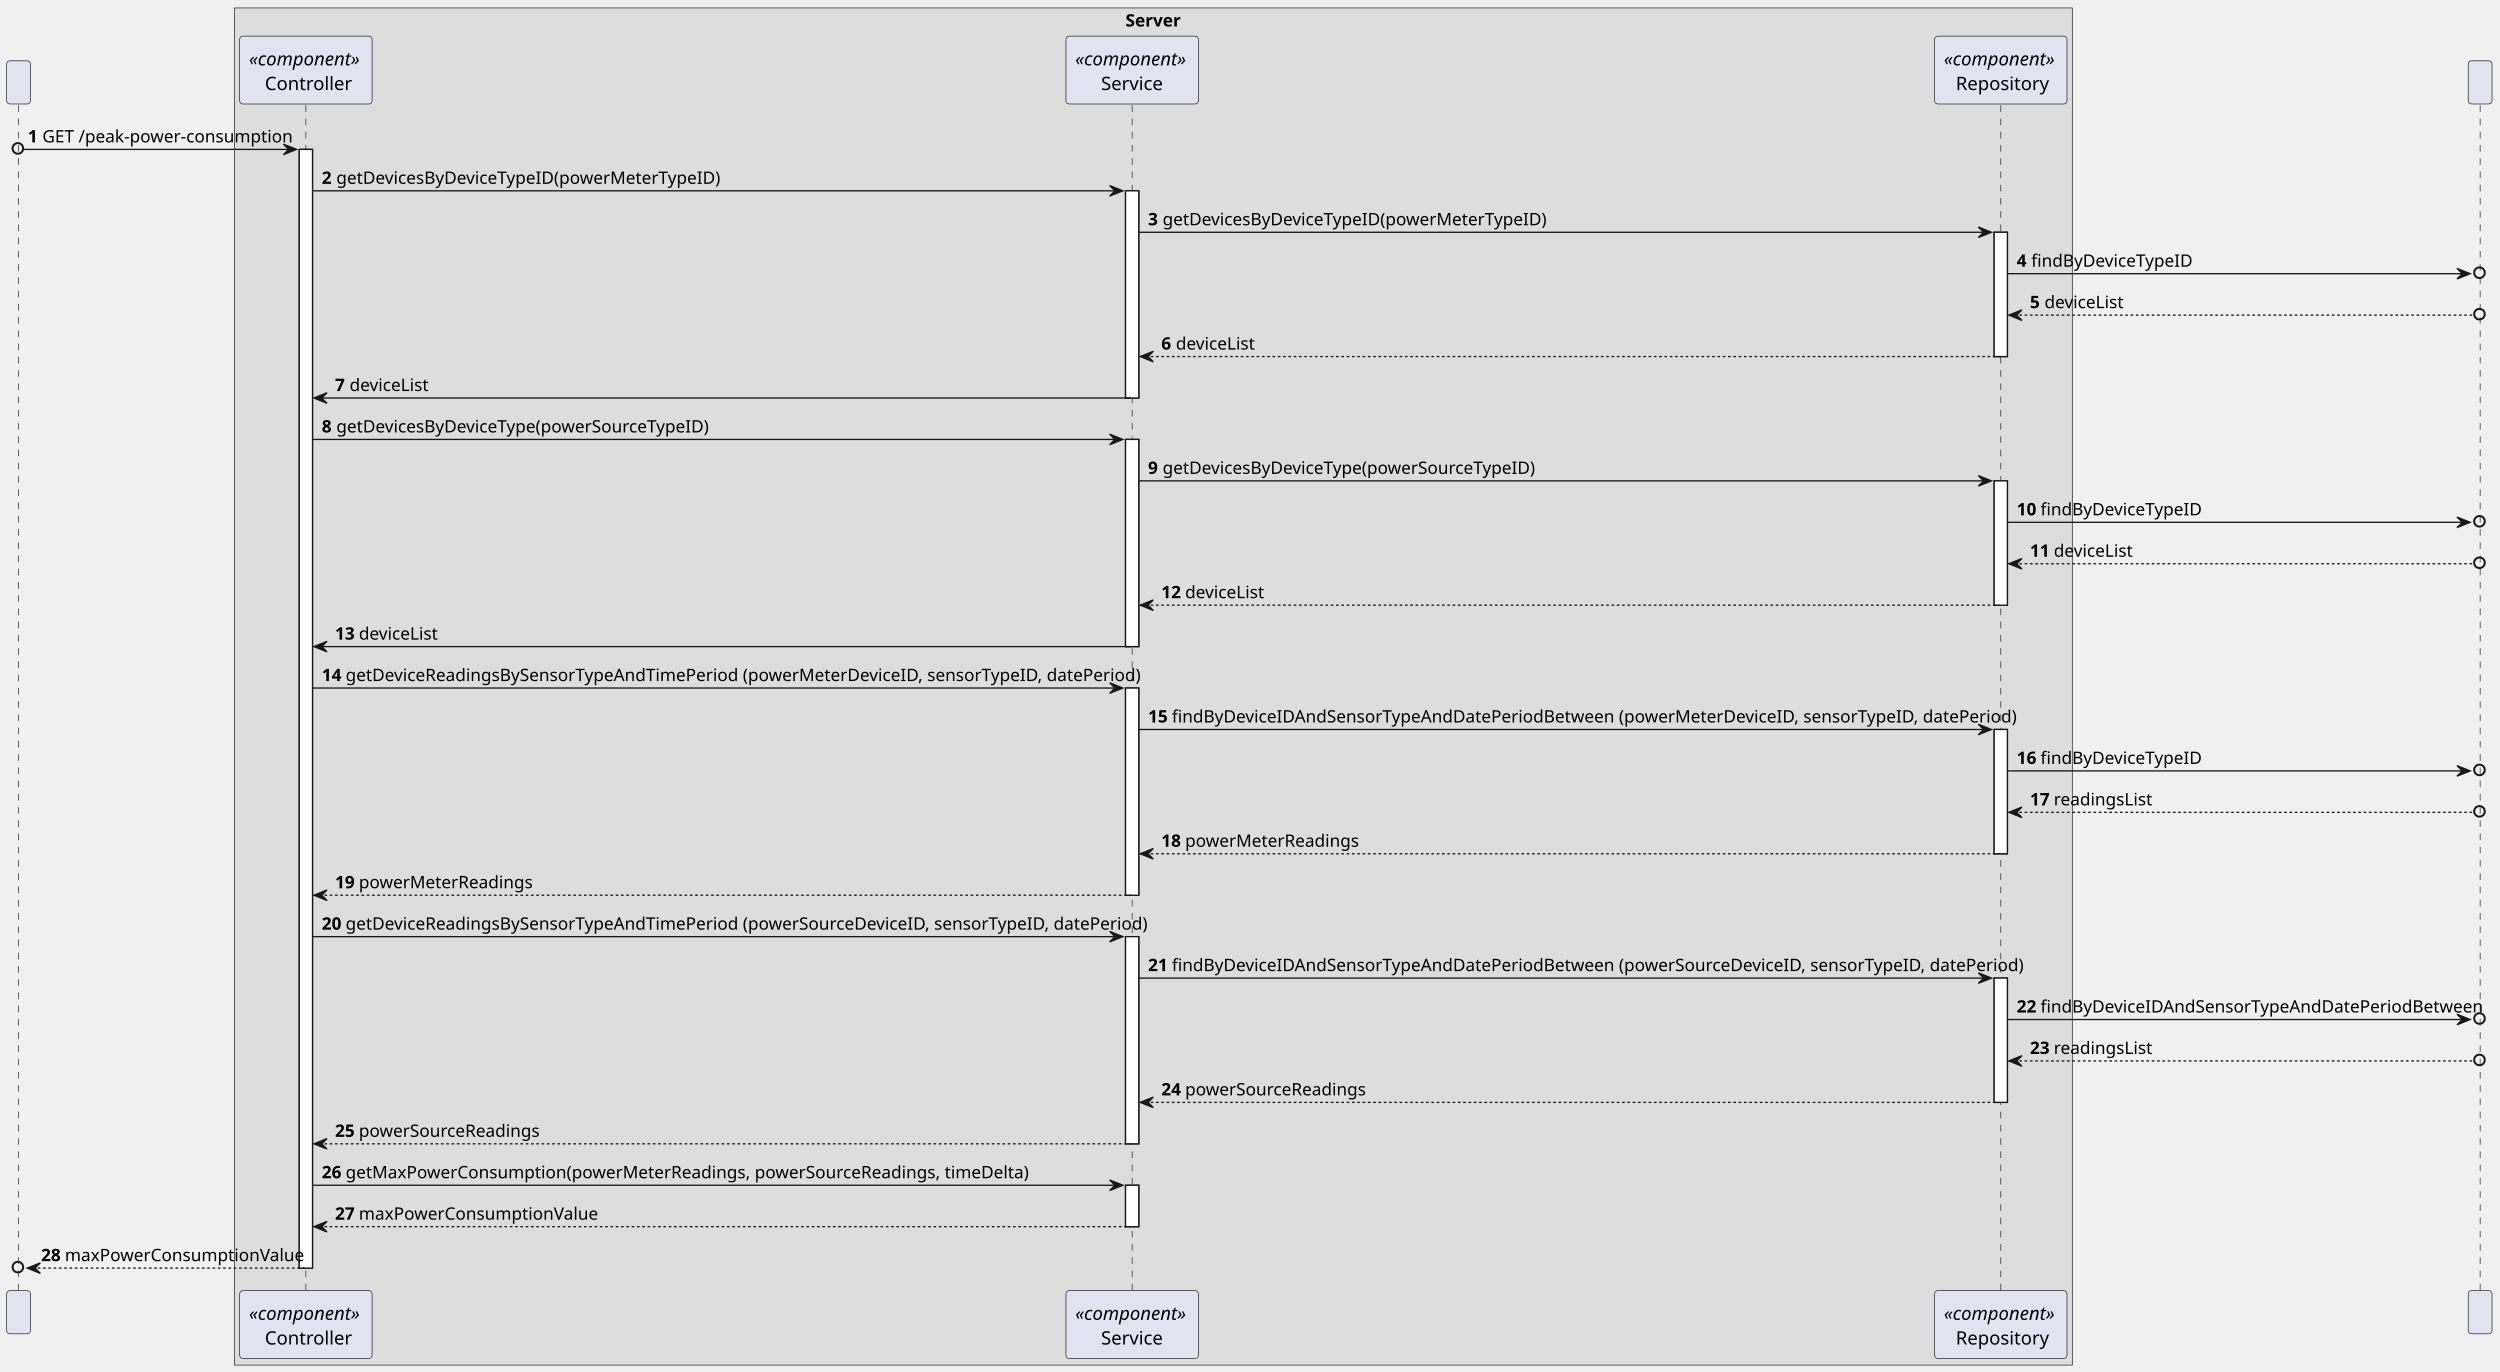
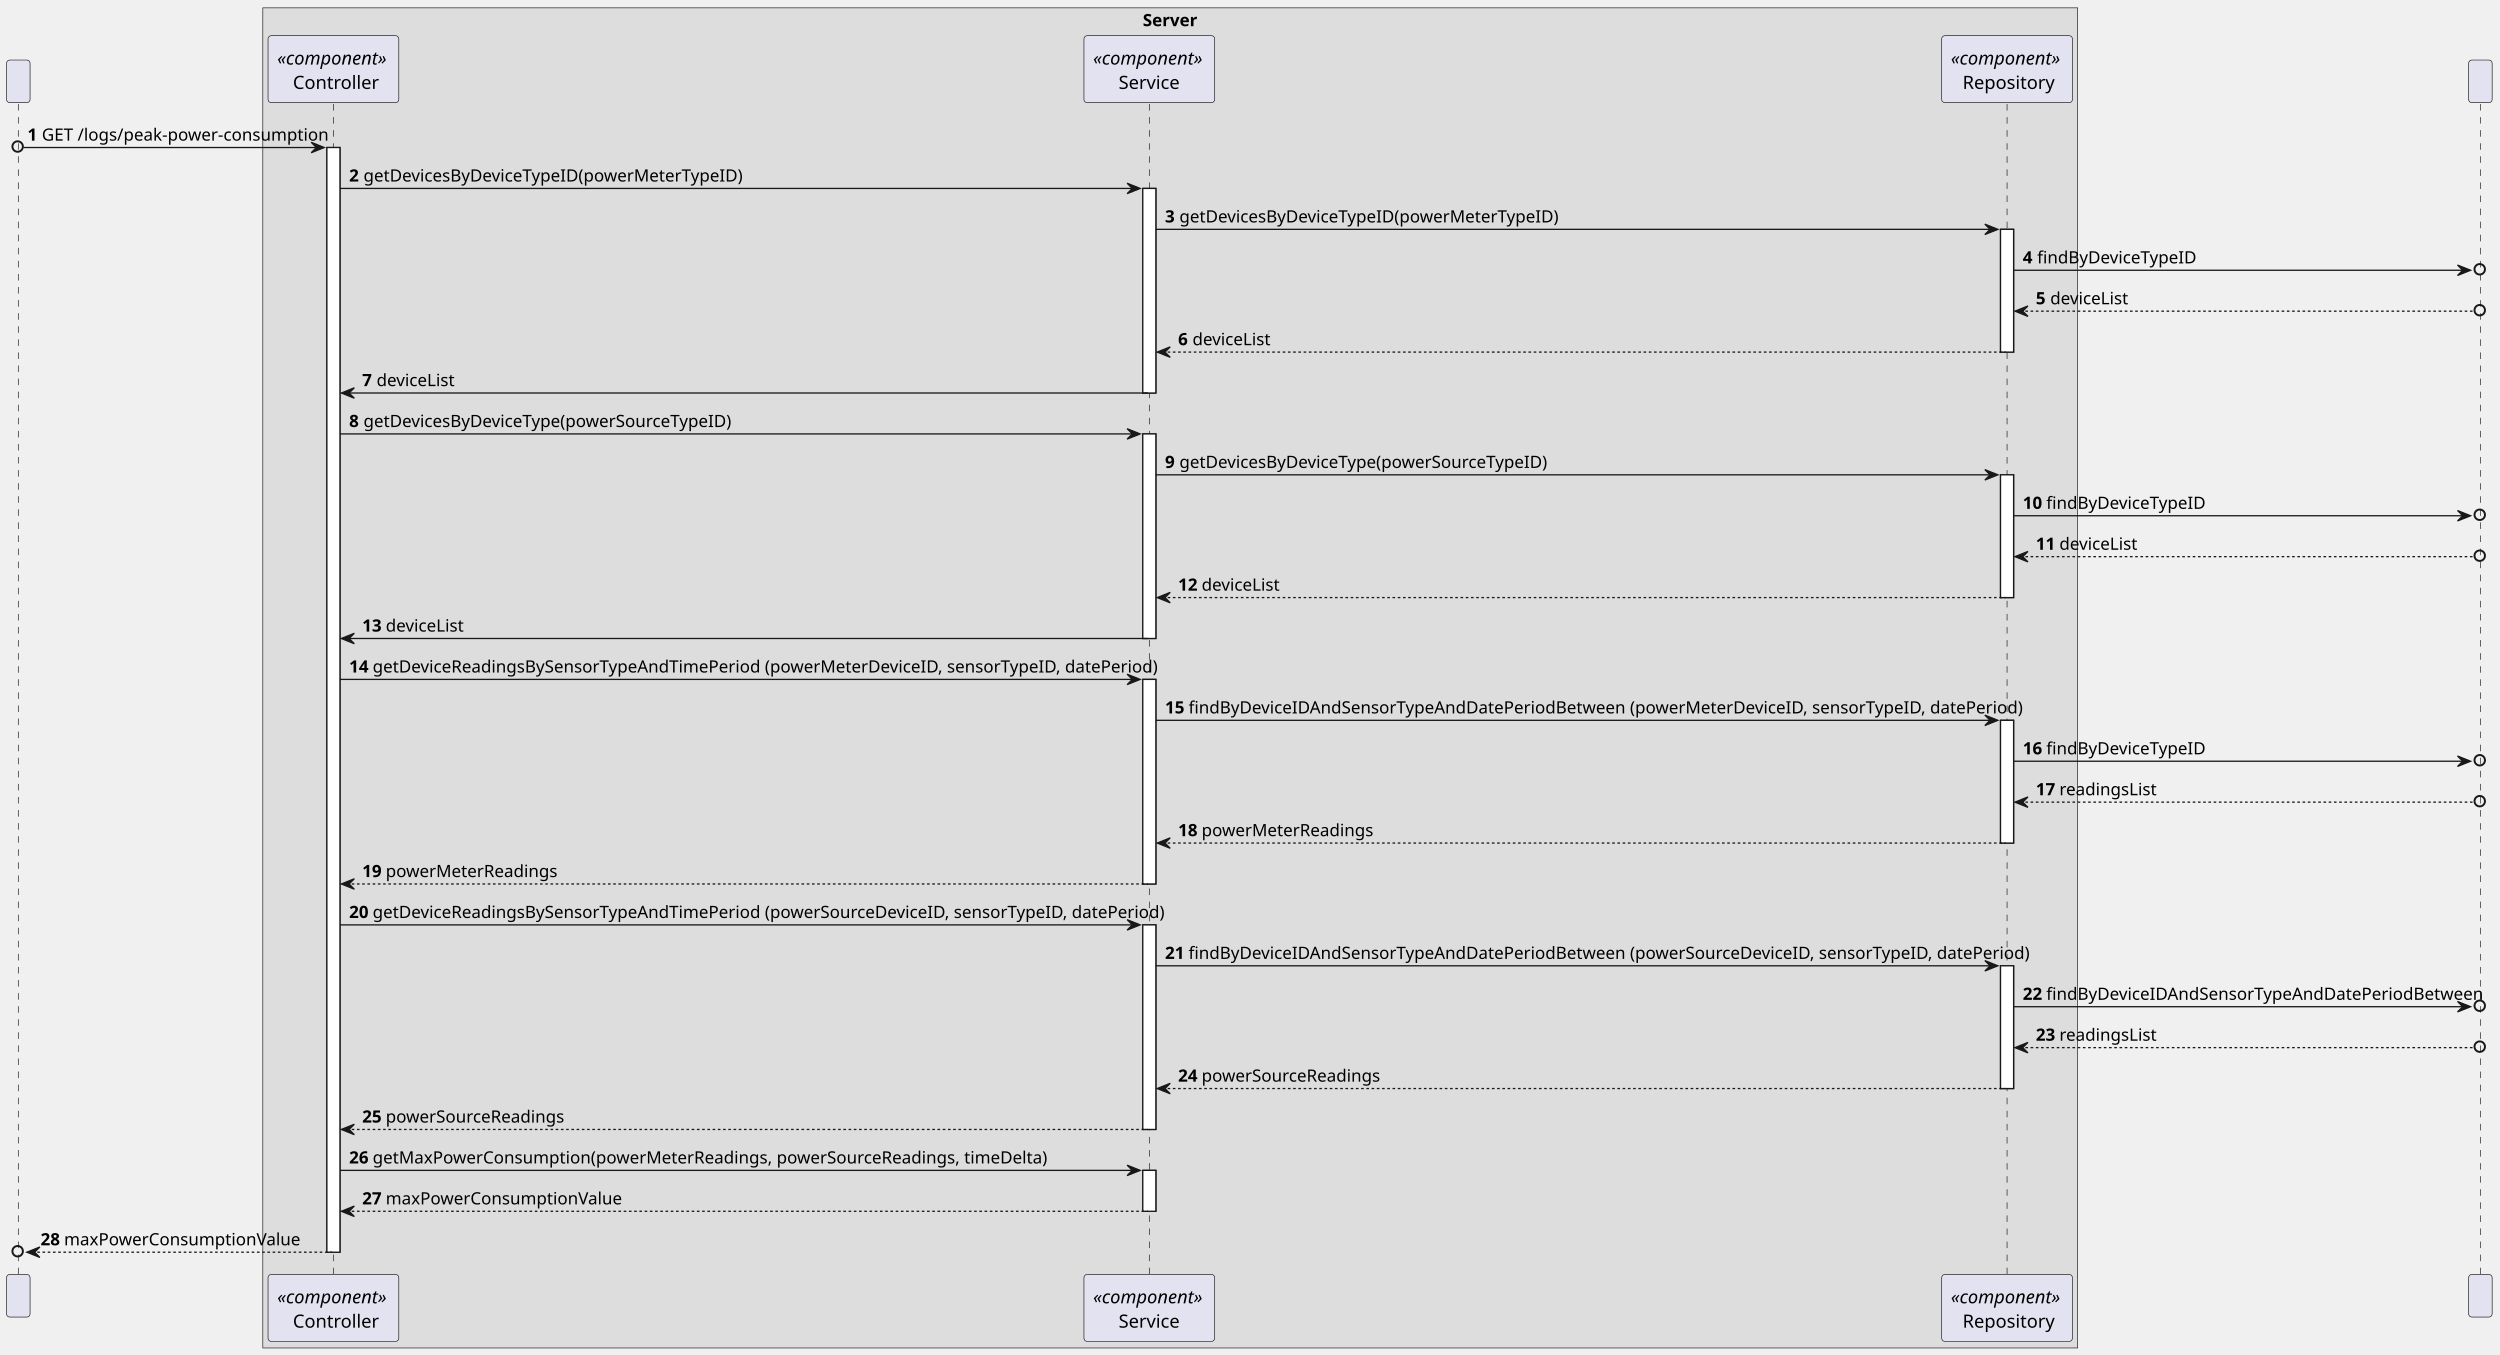
- <svg xmlns="http://www.w3.org/2000/svg" contentStyleType="text/css" height="1036px" preserveAspectRatio="none" style="width:1888px;height:1036px;background:#FFFFFF;" version="1.1" viewBox="0 0 1888 1036" width="1888px" zoomAndPan="magnify">
+ <svg xmlns="http://www.w3.org/2000/svg" contentStyleType="text/css" height="1036px" preserveAspectRatio="none" style="width:1912px;height:1036px;background:#FFFFFF;" version="1.1" viewBox="0 0 1912 1036" width="1912px" zoomAndPan="magnify">
  <defs />
  <g>
-     <rect fill="#DDDDDD" height="1024.924" style="stroke:#181818;stroke-width:0.5;" width="1388" x="177" y="6" />
-     <text fill="#000000" font-family="sans-serif" font-size="13" font-weight="bold" lengthAdjust="spacing" textLength="42" x="850" y="20.028">Server</text>
-     <rect fill="#FFFFFF" height="844.857" style="stroke:#181818;stroke-width:1.0;" width="10" x="226" y="112.824" />
-     <rect fill="#FFFFFF" height="156.455" style="stroke:#181818;stroke-width:1.0;" width="10" x="850" y="144.115" />
-     <rect fill="#FFFFFF" height="156.455" style="stroke:#181818;stroke-width:1.0;" width="10" x="850" y="331.861" />
-     <rect fill="#FFFFFF" height="156.455" style="stroke:#181818;stroke-width:1.0;" width="10" x="850" y="519.607" />
-     <rect fill="#FFFFFF" height="156.455" style="stroke:#181818;stroke-width:1.0;" width="10" x="850" y="707.354" />
-     <rect fill="#FFFFFF" height="31.291" style="stroke:#181818;stroke-width:1.0;" width="10" x="850" y="895.1" />
-     <rect fill="#FFFFFF" height="93.873" style="stroke:#181818;stroke-width:1.0;" width="10" x="1506" y="175.406" />
-     <rect fill="#FFFFFF" height="93.873" style="stroke:#181818;stroke-width:1.0;" width="10" x="1506" y="363.152" />
-     <rect fill="#FFFFFF" height="93.873" style="stroke:#181818;stroke-width:1.0;" width="10" x="1506" y="550.898" />
-     <rect fill="#FFFFFF" height="93.873" style="stroke:#181818;stroke-width:1.0;" width="10" x="1506" y="738.644" />
+     <rect fill="#DDDDDD" height="1024.924" style="stroke:#181818;stroke-width:0.5;" width="1388" x="201" y="6" />
+     <text fill="#000000" font-family="sans-serif" font-size="13" font-weight="bold" lengthAdjust="spacing" textLength="42" x="874" y="20.028">Server</text>
+     <rect fill="#FFFFFF" height="844.857" style="stroke:#181818;stroke-width:1.0;" width="10" x="250" y="112.824" />
+     <rect fill="#FFFFFF" height="156.455" style="stroke:#181818;stroke-width:1.0;" width="10" x="874" y="144.115" />
+     <rect fill="#FFFFFF" height="156.455" style="stroke:#181818;stroke-width:1.0;" width="10" x="874" y="331.861" />
+     <rect fill="#FFFFFF" height="156.455" style="stroke:#181818;stroke-width:1.0;" width="10" x="874" y="519.607" />
+     <rect fill="#FFFFFF" height="156.455" style="stroke:#181818;stroke-width:1.0;" width="10" x="874" y="707.354" />
+     <rect fill="#FFFFFF" height="31.291" style="stroke:#181818;stroke-width:1.0;" width="10" x="874" y="895.1" />
+     <rect fill="#FFFFFF" height="93.873" style="stroke:#181818;stroke-width:1.0;" width="10" x="1530" y="175.406" />
+     <rect fill="#FFFFFF" height="93.873" style="stroke:#181818;stroke-width:1.0;" width="10" x="1530" y="363.152" />
+     <rect fill="#FFFFFF" height="93.873" style="stroke:#181818;stroke-width:1.0;" width="10" x="1530" y="550.898" />
+     <rect fill="#FFFFFF" height="93.873" style="stroke:#181818;stroke-width:1.0;" width="10" x="1530" y="738.644" />
    <line style="stroke:#181818;stroke-width:0.5;stroke-dasharray:5.0,5.0;" x1="14" x2="14" y1="79.533" y2="975.682" />
-     <line style="stroke:#181818;stroke-width:0.5;stroke-dasharray:5.0,5.0;" x1="231" x2="231" y1="79.533" y2="975.682" />
-     <line style="stroke:#181818;stroke-width:0.5;stroke-dasharray:5.0,5.0;" x1="855" x2="855" y1="79.533" y2="975.682" />
-     <line style="stroke:#181818;stroke-width:0.5;stroke-dasharray:5.0,5.0;" x1="1511" x2="1511" y1="79.533" y2="975.682" />
-     <line style="stroke:#181818;stroke-width:0.5;stroke-dasharray:5.0,5.0;" x1="1873" x2="1873" y1="79.533" y2="975.682" />
+     <line style="stroke:#181818;stroke-width:0.5;stroke-dasharray:5.0,5.0;" x1="255" x2="255" y1="79.533" y2="975.682" />
+     <line style="stroke:#181818;stroke-width:0.5;stroke-dasharray:5.0,5.0;" x1="879" x2="879" y1="79.533" y2="975.682" />
+     <line style="stroke:#181818;stroke-width:0.5;stroke-dasharray:5.0,5.0;" x1="1535" x2="1535" y1="79.533" y2="975.682" />
+     <line style="stroke:#181818;stroke-width:0.5;stroke-dasharray:5.0,5.0;" x1="1897" x2="1897" y1="79.533" y2="975.682" />
    <rect fill="#E2E2F0" height="32.621" rx="2.5" ry="2.5" style="stroke:#181818;stroke-width:0.5;" width="18" x="5" y="45.912" />
    <text fill="#000000" font-family="sans-serif" font-size="14" lengthAdjust="spacing" textLength="4" x="12" y="68.019"> </text>
    <rect fill="#E2E2F0" height="32.621" rx="2.5" ry="2.5" style="stroke:#181818;stroke-width:0.5;" width="18" x="5" y="974.682" />
    <text fill="#000000" font-family="sans-serif" font-size="14" lengthAdjust="spacing" textLength="4" x="12" y="996.789"> </text>
-     <rect fill="#E2E2F0" height="51.242" rx="2.5" ry="2.5" style="stroke:#181818;stroke-width:0.5;" width="100" x="181" y="27.291" />
-     <text fill="#000000" font-family="sans-serif" font-size="14" font-style="italic" lengthAdjust="spacing" textLength="86" x="188" y="49.398">«component»</text>
-     <text fill="#000000" font-family="sans-serif" font-size="14" lengthAdjust="spacing" textLength="62" x="200" y="68.019">Controller</text>
-     <rect fill="#E2E2F0" height="51.242" rx="2.5" ry="2.5" style="stroke:#181818;stroke-width:0.5;" width="100" x="181" y="974.682" />
-     <text fill="#000000" font-family="sans-serif" font-size="14" font-style="italic" lengthAdjust="spacing" textLength="86" x="188" y="996.789">«component»</text>
-     <text fill="#000000" font-family="sans-serif" font-size="14" lengthAdjust="spacing" textLength="62" x="200" y="1015.41">Controller</text>
-     <rect fill="#E2E2F0" height="51.242" rx="2.5" ry="2.5" style="stroke:#181818;stroke-width:0.5;" width="100" x="805" y="27.291" />
-     <text fill="#000000" font-family="sans-serif" font-size="14" font-style="italic" lengthAdjust="spacing" textLength="86" x="812" y="49.398">«component»</text>
-     <text fill="#000000" font-family="sans-serif" font-size="14" lengthAdjust="spacing" textLength="47" x="831.5" y="68.019">Service</text>
-     <rect fill="#E2E2F0" height="51.242" rx="2.5" ry="2.5" style="stroke:#181818;stroke-width:0.5;" width="100" x="805" y="974.682" />
-     <text fill="#000000" font-family="sans-serif" font-size="14" font-style="italic" lengthAdjust="spacing" textLength="86" x="812" y="996.789">«component»</text>
-     <text fill="#000000" font-family="sans-serif" font-size="14" lengthAdjust="spacing" textLength="47" x="831.5" y="1015.41">Service</text>
-     <rect fill="#E2E2F0" height="51.242" rx="2.5" ry="2.5" style="stroke:#181818;stroke-width:0.5;" width="100" x="1461" y="27.291" />
-     <text fill="#000000" font-family="sans-serif" font-size="14" font-style="italic" lengthAdjust="spacing" textLength="86" x="1468" y="49.398">«component»</text>
-     <text fill="#000000" font-family="sans-serif" font-size="14" lengthAdjust="spacing" textLength="68" x="1477" y="68.019">Repository</text>
-     <rect fill="#E2E2F0" height="51.242" rx="2.5" ry="2.5" style="stroke:#181818;stroke-width:0.5;" width="100" x="1461" y="974.682" />
-     <text fill="#000000" font-family="sans-serif" font-size="14" font-style="italic" lengthAdjust="spacing" textLength="86" x="1468" y="996.789">«component»</text>
-     <text fill="#000000" font-family="sans-serif" font-size="14" lengthAdjust="spacing" textLength="68" x="1477" y="1015.41">Repository</text>
-     <rect fill="#E2E2F0" height="32.621" rx="2.5" ry="2.5" style="stroke:#181818;stroke-width:0.5;" width="18" x="1864" y="45.912" />
-     <text fill="#000000" font-family="sans-serif" font-size="14" lengthAdjust="spacing" textLength="4" x="1871" y="68.019"> </text>
-     <rect fill="#E2E2F0" height="32.621" rx="2.5" ry="2.5" style="stroke:#181818;stroke-width:0.5;" width="18" x="1864" y="974.682" />
-     <text fill="#000000" font-family="sans-serif" font-size="14" lengthAdjust="spacing" textLength="4" x="1871" y="996.789"> </text>
-     <rect fill="#FFFFFF" height="844.857" style="stroke:#181818;stroke-width:1.0;" width="10" x="226" y="112.824" />
-     <rect fill="#FFFFFF" height="156.455" style="stroke:#181818;stroke-width:1.0;" width="10" x="850" y="144.115" />
-     <rect fill="#FFFFFF" height="156.455" style="stroke:#181818;stroke-width:1.0;" width="10" x="850" y="331.861" />
-     <rect fill="#FFFFFF" height="156.455" style="stroke:#181818;stroke-width:1.0;" width="10" x="850" y="519.607" />
-     <rect fill="#FFFFFF" height="156.455" style="stroke:#181818;stroke-width:1.0;" width="10" x="850" y="707.354" />
-     <rect fill="#FFFFFF" height="31.291" style="stroke:#181818;stroke-width:1.0;" width="10" x="850" y="895.1" />
-     <rect fill="#FFFFFF" height="93.873" style="stroke:#181818;stroke-width:1.0;" width="10" x="1506" y="175.406" />
-     <rect fill="#FFFFFF" height="93.873" style="stroke:#181818;stroke-width:1.0;" width="10" x="1506" y="363.152" />
-     <rect fill="#FFFFFF" height="93.873" style="stroke:#181818;stroke-width:1.0;" width="10" x="1506" y="550.898" />
-     <rect fill="#FFFFFF" height="93.873" style="stroke:#181818;stroke-width:1.0;" width="10" x="1506" y="738.644" />
+     <rect fill="#E2E2F0" height="51.242" rx="2.5" ry="2.5" style="stroke:#181818;stroke-width:0.5;" width="100" x="205" y="27.291" />
+     <text fill="#000000" font-family="sans-serif" font-size="14" font-style="italic" lengthAdjust="spacing" textLength="86" x="212" y="49.398">«component»</text>
+     <text fill="#000000" font-family="sans-serif" font-size="14" lengthAdjust="spacing" textLength="62" x="224" y="68.019">Controller</text>
+     <rect fill="#E2E2F0" height="51.242" rx="2.5" ry="2.5" style="stroke:#181818;stroke-width:0.5;" width="100" x="205" y="974.682" />
+     <text fill="#000000" font-family="sans-serif" font-size="14" font-style="italic" lengthAdjust="spacing" textLength="86" x="212" y="996.789">«component»</text>
+     <text fill="#000000" font-family="sans-serif" font-size="14" lengthAdjust="spacing" textLength="62" x="224" y="1015.41">Controller</text>
+     <rect fill="#E2E2F0" height="51.242" rx="2.5" ry="2.5" style="stroke:#181818;stroke-width:0.5;" width="100" x="829" y="27.291" />
+     <text fill="#000000" font-family="sans-serif" font-size="14" font-style="italic" lengthAdjust="spacing" textLength="86" x="836" y="49.398">«component»</text>
+     <text fill="#000000" font-family="sans-serif" font-size="14" lengthAdjust="spacing" textLength="47" x="855.5" y="68.019">Service</text>
+     <rect fill="#E2E2F0" height="51.242" rx="2.5" ry="2.5" style="stroke:#181818;stroke-width:0.5;" width="100" x="829" y="974.682" />
+     <text fill="#000000" font-family="sans-serif" font-size="14" font-style="italic" lengthAdjust="spacing" textLength="86" x="836" y="996.789">«component»</text>
+     <text fill="#000000" font-family="sans-serif" font-size="14" lengthAdjust="spacing" textLength="47" x="855.5" y="1015.41">Service</text>
+     <rect fill="#E2E2F0" height="51.242" rx="2.5" ry="2.5" style="stroke:#181818;stroke-width:0.5;" width="100" x="1485" y="27.291" />
+     <text fill="#000000" font-family="sans-serif" font-size="14" font-style="italic" lengthAdjust="spacing" textLength="86" x="1492" y="49.398">«component»</text>
+     <text fill="#000000" font-family="sans-serif" font-size="14" lengthAdjust="spacing" textLength="68" x="1501" y="68.019">Repository</text>
+     <rect fill="#E2E2F0" height="51.242" rx="2.5" ry="2.5" style="stroke:#181818;stroke-width:0.5;" width="100" x="1485" y="974.682" />
+     <text fill="#000000" font-family="sans-serif" font-size="14" font-style="italic" lengthAdjust="spacing" textLength="86" x="1492" y="996.789">«component»</text>
+     <text fill="#000000" font-family="sans-serif" font-size="14" lengthAdjust="spacing" textLength="68" x="1501" y="1015.41">Repository</text>
+     <rect fill="#E2E2F0" height="32.621" rx="2.5" ry="2.5" style="stroke:#181818;stroke-width:0.5;" width="18" x="1888" y="45.912" />
+     <text fill="#000000" font-family="sans-serif" font-size="14" lengthAdjust="spacing" textLength="4" x="1895" y="68.019"> </text>
+     <rect fill="#E2E2F0" height="32.621" rx="2.5" ry="2.5" style="stroke:#181818;stroke-width:0.5;" width="18" x="1888" y="974.682" />
+     <text fill="#000000" font-family="sans-serif" font-size="14" lengthAdjust="spacing" textLength="4" x="1895" y="996.789"> </text>
+     <rect fill="#FFFFFF" height="844.857" style="stroke:#181818;stroke-width:1.0;" width="10" x="250" y="112.824" />
+     <rect fill="#FFFFFF" height="156.455" style="stroke:#181818;stroke-width:1.0;" width="10" x="874" y="144.115" />
+     <rect fill="#FFFFFF" height="156.455" style="stroke:#181818;stroke-width:1.0;" width="10" x="874" y="331.861" />
+     <rect fill="#FFFFFF" height="156.455" style="stroke:#181818;stroke-width:1.0;" width="10" x="874" y="519.607" />
+     <rect fill="#FFFFFF" height="156.455" style="stroke:#181818;stroke-width:1.0;" width="10" x="874" y="707.354" />
+     <rect fill="#FFFFFF" height="31.291" style="stroke:#181818;stroke-width:1.0;" width="10" x="874" y="895.1" />
+     <rect fill="#FFFFFF" height="93.873" style="stroke:#181818;stroke-width:1.0;" width="10" x="1530" y="175.406" />
+     <rect fill="#FFFFFF" height="93.873" style="stroke:#181818;stroke-width:1.0;" width="10" x="1530" y="363.152" />
+     <rect fill="#FFFFFF" height="93.873" style="stroke:#181818;stroke-width:1.0;" width="10" x="1530" y="550.898" />
+     <rect fill="#FFFFFF" height="93.873" style="stroke:#181818;stroke-width:1.0;" width="10" x="1530" y="738.644" />
    <ellipse cx="13.5" cy="112.074" fill="none" rx="4" ry="4" style="stroke:#181818;stroke-width:1.5;" />
-     <polygon fill="#181818" points="214,108.824,224,112.824,214,116.824,218,112.824" style="stroke:#181818;stroke-width:1.0;" />
-     <line style="stroke:#181818;stroke-width:1.0;" x1="18" x2="220" y1="112.824" y2="112.824" />
+     <polygon fill="#181818" points="238,108.824,248,112.824,238,116.824,242,112.824" style="stroke:#181818;stroke-width:1.0;" />
+     <line style="stroke:#181818;stroke-width:1.0;" x1="18" x2="244" y1="112.824" y2="112.824" />
    <text fill="#000000" font-family="sans-serif" font-size="13" font-weight="bold" lengthAdjust="spacing" textLength="7" x="21" y="107.561">1</text>
-     <text fill="#000000" font-family="sans-serif" font-size="13" lengthAdjust="spacing" textLength="178" x="32" y="107.561">GET /peak-power-consumption</text>
-     <polygon fill="#181818" points="838,140.115,848,144.115,838,148.115,842,144.115" style="stroke:#181818;stroke-width:1.0;" />
-     <line style="stroke:#181818;stroke-width:1.0;" x1="236" x2="844" y1="144.115" y2="144.115" />
-     <text fill="#000000" font-family="sans-serif" font-size="13" font-weight="bold" lengthAdjust="spacing" textLength="7" x="243" y="138.852">2</text>
-     <text fill="#000000" font-family="sans-serif" font-size="13" lengthAdjust="spacing" textLength="272" x="254" y="138.852">getDevicesByDeviceTypeID(powerMeterTypeID)</text>
-     <polygon fill="#181818" points="1494,171.406,1504,175.406,1494,179.406,1498,175.406" style="stroke:#181818;stroke-width:1.0;" />
-     <line style="stroke:#181818;stroke-width:1.0;" x1="860" x2="1500" y1="175.406" y2="175.406" />
-     <text fill="#000000" font-family="sans-serif" font-size="13" font-weight="bold" lengthAdjust="spacing" textLength="7" x="867" y="170.144">3</text>
-     <text fill="#000000" font-family="sans-serif" font-size="13" lengthAdjust="spacing" textLength="272" x="878" y="170.144">getDevicesByDeviceTypeID(powerMeterTypeID)</text>
-     <ellipse cx="1872.5" cy="205.947" fill="none" rx="4" ry="4" style="stroke:#181818;stroke-width:1.5;" />
-     <polygon fill="#181818" points="1855.5,202.697,1865.5,206.697,1855.5,210.697,1859.5,206.697" style="stroke:#181818;stroke-width:1.0;" />
-     <line style="stroke:#181818;stroke-width:1.0;" x1="1516" x2="1861.5" y1="206.697" y2="206.697" />
-     <text fill="#000000" font-family="sans-serif" font-size="13" font-weight="bold" lengthAdjust="spacing" textLength="7" x="1523" y="201.435">4</text>
-     <text fill="#000000" font-family="sans-serif" font-size="13" lengthAdjust="spacing" textLength="114" x="1534" y="201.435">findByDeviceTypeID</text>
-     <polygon fill="#181818" points="1527,233.988,1517,237.988,1527,241.988,1523,237.988" style="stroke:#181818;stroke-width:1.0;" />
-     <ellipse cx="1872.5" cy="237.238" fill="none" rx="4" ry="4" style="stroke:#181818;stroke-width:1.5;" />
-     <line style="stroke:#181818;stroke-width:1.0;stroke-dasharray:2.0,2.0;" x1="1521" x2="1868" y1="237.988" y2="237.988" />
-     <text fill="#000000" font-family="sans-serif" font-size="13" font-weight="bold" lengthAdjust="spacing" textLength="7" x="1533" y="232.726">5</text>
-     <text fill="#000000" font-family="sans-serif" font-size="13" lengthAdjust="spacing" textLength="57" x="1544" y="232.726">deviceList</text>
-     <polygon fill="#181818" points="871,265.279,861,269.279,871,273.279,867,269.279" style="stroke:#181818;stroke-width:1.0;" />
-     <line style="stroke:#181818;stroke-width:1.0;stroke-dasharray:2.0,2.0;" x1="865" x2="1510" y1="269.279" y2="269.279" />
-     <text fill="#000000" font-family="sans-serif" font-size="13" font-weight="bold" lengthAdjust="spacing" textLength="7" x="877" y="264.017">6</text>
-     <text fill="#000000" font-family="sans-serif" font-size="13" lengthAdjust="spacing" textLength="57" x="888" y="264.017">deviceList</text>
-     <polygon fill="#181818" points="247,296.57,237,300.57,247,304.57,243,300.57" style="stroke:#181818;stroke-width:1.0;" />
-     <line style="stroke:#181818;stroke-width:1.0;" x1="241" x2="854" y1="300.57" y2="300.57" />
-     <text fill="#000000" font-family="sans-serif" font-size="13" font-weight="bold" lengthAdjust="spacing" textLength="7" x="253" y="295.308">7</text>
-     <text fill="#000000" font-family="sans-serif" font-size="13" lengthAdjust="spacing" textLength="57" x="264" y="295.308">deviceList</text>
-     <polygon fill="#181818" points="838,327.861,848,331.861,838,335.861,842,331.861" style="stroke:#181818;stroke-width:1.0;" />
-     <line style="stroke:#181818;stroke-width:1.0;" x1="236" x2="844" y1="331.861" y2="331.861" />
-     <text fill="#000000" font-family="sans-serif" font-size="13" font-weight="bold" lengthAdjust="spacing" textLength="7" x="243" y="326.599">8</text>
-     <text fill="#000000" font-family="sans-serif" font-size="13" lengthAdjust="spacing" textLength="268" x="254" y="326.599">getDevicesByDeviceType(powerSourceTypeID)</text>
-     <polygon fill="#181818" points="1494,359.152,1504,363.152,1494,367.152,1498,363.152" style="stroke:#181818;stroke-width:1.0;" />
-     <line style="stroke:#181818;stroke-width:1.0;" x1="860" x2="1500" y1="363.152" y2="363.152" />
-     <text fill="#000000" font-family="sans-serif" font-size="13" font-weight="bold" lengthAdjust="spacing" textLength="7" x="867" y="357.89">9</text>
-     <text fill="#000000" font-family="sans-serif" font-size="13" lengthAdjust="spacing" textLength="268" x="878" y="357.89">getDevicesByDeviceType(powerSourceTypeID)</text>
-     <ellipse cx="1872.5" cy="393.693" fill="none" rx="4" ry="4" style="stroke:#181818;stroke-width:1.5;" />
-     <polygon fill="#181818" points="1855.5,390.443,1865.5,394.443,1855.5,398.443,1859.5,394.443" style="stroke:#181818;stroke-width:1.0;" />
-     <line style="stroke:#181818;stroke-width:1.0;" x1="1516" x2="1861.5" y1="394.443" y2="394.443" />
-     <text fill="#000000" font-family="sans-serif" font-size="13" font-weight="bold" lengthAdjust="spacing" textLength="14" x="1523" y="389.181">10</text>
-     <text fill="#000000" font-family="sans-serif" font-size="13" lengthAdjust="spacing" textLength="114" x="1541" y="389.181">findByDeviceTypeID</text>
-     <polygon fill="#181818" points="1527,421.734,1517,425.734,1527,429.734,1523,425.734" style="stroke:#181818;stroke-width:1.0;" />
-     <ellipse cx="1872.5" cy="424.984" fill="none" rx="4" ry="4" style="stroke:#181818;stroke-width:1.5;" />
-     <line style="stroke:#181818;stroke-width:1.0;stroke-dasharray:2.0,2.0;" x1="1521" x2="1868" y1="425.734" y2="425.734" />
-     <text fill="#000000" font-family="sans-serif" font-size="13" font-weight="bold" lengthAdjust="spacing" textLength="14" x="1533" y="420.472">11</text>
-     <text fill="#000000" font-family="sans-serif" font-size="13" lengthAdjust="spacing" textLength="57" x="1551" y="420.472">deviceList</text>
-     <polygon fill="#181818" points="871,453.025,861,457.025,871,461.025,867,457.025" style="stroke:#181818;stroke-width:1.0;" />
-     <line style="stroke:#181818;stroke-width:1.0;stroke-dasharray:2.0,2.0;" x1="865" x2="1510" y1="457.025" y2="457.025" />
-     <text fill="#000000" font-family="sans-serif" font-size="13" font-weight="bold" lengthAdjust="spacing" textLength="14" x="877" y="451.763">12</text>
-     <text fill="#000000" font-family="sans-serif" font-size="13" lengthAdjust="spacing" textLength="57" x="895" y="451.763">deviceList</text>
-     <polygon fill="#181818" points="247,484.316,237,488.316,247,492.316,243,488.316" style="stroke:#181818;stroke-width:1.0;" />
-     <line style="stroke:#181818;stroke-width:1.0;" x1="241" x2="854" y1="488.316" y2="488.316" />
-     <text fill="#000000" font-family="sans-serif" font-size="13" font-weight="bold" lengthAdjust="spacing" textLength="14" x="253" y="483.054">13</text>
-     <text fill="#000000" font-family="sans-serif" font-size="13" lengthAdjust="spacing" textLength="57" x="271" y="483.054">deviceList</text>
-     <polygon fill="#181818" points="838,515.607,848,519.607,838,523.607,842,519.607" style="stroke:#181818;stroke-width:1.0;" />
-     <line style="stroke:#181818;stroke-width:1.0;" x1="236" x2="844" y1="519.607" y2="519.607" />
-     <text fill="#000000" font-family="sans-serif" font-size="13" font-weight="bold" lengthAdjust="spacing" textLength="14" x="243" y="514.345">14</text>
-     <text fill="#000000" font-family="sans-serif" font-size="13" lengthAdjust="spacing" textLength="569" x="261" y="514.345">getDeviceReadingsBySensorTypeAndTimePeriod (powerMeterDeviceID, sensorTypeID, datePeriod)</text>
-     <polygon fill="#181818" points="1494,546.898,1504,550.898,1494,554.898,1498,550.898" style="stroke:#181818;stroke-width:1.0;" />
-     <line style="stroke:#181818;stroke-width:1.0;" x1="860" x2="1500" y1="550.898" y2="550.898" />
-     <text fill="#000000" font-family="sans-serif" font-size="13" font-weight="bold" lengthAdjust="spacing" textLength="14" x="867" y="545.636">15</text>
-     <text fill="#000000" font-family="sans-serif" font-size="13" lengthAdjust="spacing" textLength="601" x="885" y="545.636">findByDeviceIDAndSensorTypeAndDatePeriodBetween (powerMeterDeviceID, sensorTypeID, datePeriod)</text>
-     <ellipse cx="1872.5" cy="581.439" fill="none" rx="4" ry="4" style="stroke:#181818;stroke-width:1.5;" />
-     <polygon fill="#181818" points="1855.5,578.189,1865.5,582.189,1855.5,586.189,1859.5,582.189" style="stroke:#181818;stroke-width:1.0;" />
-     <line style="stroke:#181818;stroke-width:1.0;" x1="1516" x2="1861.5" y1="582.189" y2="582.189" />
-     <text fill="#000000" font-family="sans-serif" font-size="13" font-weight="bold" lengthAdjust="spacing" textLength="14" x="1523" y="576.927">16</text>
-     <text fill="#000000" font-family="sans-serif" font-size="13" lengthAdjust="spacing" textLength="114" x="1541" y="576.927">findByDeviceTypeID</text>
-     <polygon fill="#181818" points="1527,609.481,1517,613.481,1527,617.481,1523,613.481" style="stroke:#181818;stroke-width:1.0;" />
-     <ellipse cx="1872.5" cy="612.731" fill="none" rx="4" ry="4" style="stroke:#181818;stroke-width:1.5;" />
-     <line style="stroke:#181818;stroke-width:1.0;stroke-dasharray:2.0,2.0;" x1="1521" x2="1868" y1="613.481" y2="613.481" />
-     <text fill="#000000" font-family="sans-serif" font-size="13" font-weight="bold" lengthAdjust="spacing" textLength="14" x="1533" y="608.218">17</text>
-     <text fill="#000000" font-family="sans-serif" font-size="13" lengthAdjust="spacing" textLength="70" x="1551" y="608.218">readingsList</text>
-     <polygon fill="#181818" points="871,640.771,861,644.771,871,648.771,867,644.771" style="stroke:#181818;stroke-width:1.0;" />
-     <line style="stroke:#181818;stroke-width:1.0;stroke-dasharray:2.0,2.0;" x1="865" x2="1510" y1="644.771" y2="644.771" />
-     <text fill="#000000" font-family="sans-serif" font-size="13" font-weight="bold" lengthAdjust="spacing" textLength="14" x="877" y="639.509">18</text>
-     <text fill="#000000" font-family="sans-serif" font-size="13" lengthAdjust="spacing" textLength="121" x="895" y="639.509">powerMeterReadings</text>
-     <polygon fill="#181818" points="247,672.062,237,676.062,247,680.062,243,676.062" style="stroke:#181818;stroke-width:1.0;" />
-     <line style="stroke:#181818;stroke-width:1.0;stroke-dasharray:2.0,2.0;" x1="241" x2="854" y1="676.062" y2="676.062" />
-     <text fill="#000000" font-family="sans-serif" font-size="13" font-weight="bold" lengthAdjust="spacing" textLength="14" x="253" y="670.8">19</text>
-     <text fill="#000000" font-family="sans-serif" font-size="13" lengthAdjust="spacing" textLength="121" x="271" y="670.8">powerMeterReadings</text>
-     <polygon fill="#181818" points="838,703.354,848,707.354,838,711.354,842,707.354" style="stroke:#181818;stroke-width:1.0;" />
-     <line style="stroke:#181818;stroke-width:1.0;" x1="236" x2="844" y1="707.354" y2="707.354" />
-     <text fill="#000000" font-family="sans-serif" font-size="13" font-weight="bold" lengthAdjust="spacing" textLength="14" x="243" y="702.091">20</text>
-     <text fill="#000000" font-family="sans-serif" font-size="13" lengthAdjust="spacing" textLength="577" x="261" y="702.091">getDeviceReadingsBySensorTypeAndTimePeriod (powerSourceDeviceID, sensorTypeID, datePeriod)</text>
-     <polygon fill="#181818" points="1494,734.644,1504,738.644,1494,742.644,1498,738.644" style="stroke:#181818;stroke-width:1.0;" />
-     <line style="stroke:#181818;stroke-width:1.0;" x1="860" x2="1500" y1="738.644" y2="738.644" />
-     <text fill="#000000" font-family="sans-serif" font-size="13" font-weight="bold" lengthAdjust="spacing" textLength="14" x="867" y="733.382">21</text>
-     <text fill="#000000" font-family="sans-serif" font-size="13" lengthAdjust="spacing" textLength="609" x="885" y="733.382">findByDeviceIDAndSensorTypeAndDatePeriodBetween (powerSourceDeviceID, sensorTypeID, datePeriod)</text>
-     <ellipse cx="1872.5" cy="769.186" fill="none" rx="4" ry="4" style="stroke:#181818;stroke-width:1.5;" />
-     <polygon fill="#181818" points="1855.5,765.936,1865.5,769.936,1855.5,773.936,1859.5,769.936" style="stroke:#181818;stroke-width:1.0;" />
-     <line style="stroke:#181818;stroke-width:1.0;" x1="1516" x2="1861.5" y1="769.936" y2="769.936" />
-     <text fill="#000000" font-family="sans-serif" font-size="13" font-weight="bold" lengthAdjust="spacing" textLength="14" x="1523" y="764.673">22</text>
-     <text fill="#000000" font-family="sans-serif" font-size="13" lengthAdjust="spacing" textLength="315" x="1541" y="764.673">findByDeviceIDAndSensorTypeAndDatePeriodBetween</text>
-     <polygon fill="#181818" points="1527,797.227,1517,801.227,1527,805.227,1523,801.227" style="stroke:#181818;stroke-width:1.0;" />
-     <ellipse cx="1872.5" cy="800.477" fill="none" rx="4" ry="4" style="stroke:#181818;stroke-width:1.5;" />
-     <line style="stroke:#181818;stroke-width:1.0;stroke-dasharray:2.0,2.0;" x1="1521" x2="1868" y1="801.227" y2="801.227" />
-     <text fill="#000000" font-family="sans-serif" font-size="13" font-weight="bold" lengthAdjust="spacing" textLength="14" x="1533" y="795.964">23</text>
-     <text fill="#000000" font-family="sans-serif" font-size="13" lengthAdjust="spacing" textLength="70" x="1551" y="795.964">readingsList</text>
-     <polygon fill="#181818" points="871,828.518,861,832.518,871,836.518,867,832.518" style="stroke:#181818;stroke-width:1.0;" />
-     <line style="stroke:#181818;stroke-width:1.0;stroke-dasharray:2.0,2.0;" x1="865" x2="1510" y1="832.518" y2="832.518" />
-     <text fill="#000000" font-family="sans-serif" font-size="13" font-weight="bold" lengthAdjust="spacing" textLength="14" x="877" y="827.255">24</text>
-     <text fill="#000000" font-family="sans-serif" font-size="13" lengthAdjust="spacing" textLength="129" x="895" y="827.255">powerSourceReadings</text>
-     <polygon fill="#181818" points="247,859.809,237,863.809,247,867.809,243,863.809" style="stroke:#181818;stroke-width:1.0;" />
-     <line style="stroke:#181818;stroke-width:1.0;stroke-dasharray:2.0,2.0;" x1="241" x2="854" y1="863.809" y2="863.809" />
-     <text fill="#000000" font-family="sans-serif" font-size="13" font-weight="bold" lengthAdjust="spacing" textLength="14" x="253" y="858.546">25</text>
-     <text fill="#000000" font-family="sans-serif" font-size="13" lengthAdjust="spacing" textLength="129" x="271" y="858.546">powerSourceReadings</text>
-     <polygon fill="#181818" points="838,891.1,848,895.1,838,899.1,842,895.1" style="stroke:#181818;stroke-width:1.0;" />
-     <line style="stroke:#181818;stroke-width:1.0;" x1="236" x2="844" y1="895.1" y2="895.1" />
-     <text fill="#000000" font-family="sans-serif" font-size="13" font-weight="bold" lengthAdjust="spacing" textLength="14" x="243" y="889.837">26</text>
-     <text fill="#000000" font-family="sans-serif" font-size="13" lengthAdjust="spacing" textLength="484" x="261" y="889.837">getMaxPowerConsumption(powerMeterReadings, powerSourceReadings, timeDelta)</text>
-     <polygon fill="#181818" points="247,922.391,237,926.391,247,930.391,243,926.391" style="stroke:#181818;stroke-width:1.0;" />
-     <line style="stroke:#181818;stroke-width:1.0;stroke-dasharray:2.0,2.0;" x1="241" x2="854" y1="926.391" y2="926.391" />
-     <text fill="#000000" font-family="sans-serif" font-size="13" font-weight="bold" lengthAdjust="spacing" textLength="14" x="253" y="921.128">27</text>
-     <text fill="#000000" font-family="sans-serif" font-size="13" lengthAdjust="spacing" textLength="170" x="271" y="921.128">maxPowerConsumptionValue</text>
+     <text fill="#000000" font-family="sans-serif" font-size="13" lengthAdjust="spacing" textLength="206" x="32" y="107.561">GET /logs/peak-power-consumption</text>
+     <polygon fill="#181818" points="862,140.115,872,144.115,862,148.115,866,144.115" style="stroke:#181818;stroke-width:1.0;" />
+     <line style="stroke:#181818;stroke-width:1.0;" x1="260" x2="868" y1="144.115" y2="144.115" />
+     <text fill="#000000" font-family="sans-serif" font-size="13" font-weight="bold" lengthAdjust="spacing" textLength="7" x="267" y="138.852">2</text>
+     <text fill="#000000" font-family="sans-serif" font-size="13" lengthAdjust="spacing" textLength="272" x="278" y="138.852">getDevicesByDeviceTypeID(powerMeterTypeID)</text>
+     <polygon fill="#181818" points="1518,171.406,1528,175.406,1518,179.406,1522,175.406" style="stroke:#181818;stroke-width:1.0;" />
+     <line style="stroke:#181818;stroke-width:1.0;" x1="884" x2="1524" y1="175.406" y2="175.406" />
+     <text fill="#000000" font-family="sans-serif" font-size="13" font-weight="bold" lengthAdjust="spacing" textLength="7" x="891" y="170.144">3</text>
+     <text fill="#000000" font-family="sans-serif" font-size="13" lengthAdjust="spacing" textLength="272" x="902" y="170.144">getDevicesByDeviceTypeID(powerMeterTypeID)</text>
+     <ellipse cx="1896.5" cy="205.947" fill="none" rx="4" ry="4" style="stroke:#181818;stroke-width:1.5;" />
+     <polygon fill="#181818" points="1879.5,202.697,1889.5,206.697,1879.5,210.697,1883.5,206.697" style="stroke:#181818;stroke-width:1.0;" />
+     <line style="stroke:#181818;stroke-width:1.0;" x1="1540" x2="1885.5" y1="206.697" y2="206.697" />
+     <text fill="#000000" font-family="sans-serif" font-size="13" font-weight="bold" lengthAdjust="spacing" textLength="7" x="1547" y="201.435">4</text>
+     <text fill="#000000" font-family="sans-serif" font-size="13" lengthAdjust="spacing" textLength="114" x="1558" y="201.435">findByDeviceTypeID</text>
+     <polygon fill="#181818" points="1551,233.988,1541,237.988,1551,241.988,1547,237.988" style="stroke:#181818;stroke-width:1.0;" />
+     <ellipse cx="1896.5" cy="237.238" fill="none" rx="4" ry="4" style="stroke:#181818;stroke-width:1.5;" />
+     <line style="stroke:#181818;stroke-width:1.0;stroke-dasharray:2.0,2.0;" x1="1545" x2="1892" y1="237.988" y2="237.988" />
+     <text fill="#000000" font-family="sans-serif" font-size="13" font-weight="bold" lengthAdjust="spacing" textLength="7" x="1557" y="232.726">5</text>
+     <text fill="#000000" font-family="sans-serif" font-size="13" lengthAdjust="spacing" textLength="57" x="1568" y="232.726">deviceList</text>
+     <polygon fill="#181818" points="895,265.279,885,269.279,895,273.279,891,269.279" style="stroke:#181818;stroke-width:1.0;" />
+     <line style="stroke:#181818;stroke-width:1.0;stroke-dasharray:2.0,2.0;" x1="889" x2="1534" y1="269.279" y2="269.279" />
+     <text fill="#000000" font-family="sans-serif" font-size="13" font-weight="bold" lengthAdjust="spacing" textLength="7" x="901" y="264.017">6</text>
+     <text fill="#000000" font-family="sans-serif" font-size="13" lengthAdjust="spacing" textLength="57" x="912" y="264.017">deviceList</text>
+     <polygon fill="#181818" points="271,296.57,261,300.57,271,304.57,267,300.57" style="stroke:#181818;stroke-width:1.0;" />
+     <line style="stroke:#181818;stroke-width:1.0;" x1="265" x2="878" y1="300.57" y2="300.57" />
+     <text fill="#000000" font-family="sans-serif" font-size="13" font-weight="bold" lengthAdjust="spacing" textLength="7" x="277" y="295.308">7</text>
+     <text fill="#000000" font-family="sans-serif" font-size="13" lengthAdjust="spacing" textLength="57" x="288" y="295.308">deviceList</text>
+     <polygon fill="#181818" points="862,327.861,872,331.861,862,335.861,866,331.861" style="stroke:#181818;stroke-width:1.0;" />
+     <line style="stroke:#181818;stroke-width:1.0;" x1="260" x2="868" y1="331.861" y2="331.861" />
+     <text fill="#000000" font-family="sans-serif" font-size="13" font-weight="bold" lengthAdjust="spacing" textLength="7" x="267" y="326.599">8</text>
+     <text fill="#000000" font-family="sans-serif" font-size="13" lengthAdjust="spacing" textLength="268" x="278" y="326.599">getDevicesByDeviceType(powerSourceTypeID)</text>
+     <polygon fill="#181818" points="1518,359.152,1528,363.152,1518,367.152,1522,363.152" style="stroke:#181818;stroke-width:1.0;" />
+     <line style="stroke:#181818;stroke-width:1.0;" x1="884" x2="1524" y1="363.152" y2="363.152" />
+     <text fill="#000000" font-family="sans-serif" font-size="13" font-weight="bold" lengthAdjust="spacing" textLength="7" x="891" y="357.89">9</text>
+     <text fill="#000000" font-family="sans-serif" font-size="13" lengthAdjust="spacing" textLength="268" x="902" y="357.89">getDevicesByDeviceType(powerSourceTypeID)</text>
+     <ellipse cx="1896.5" cy="393.693" fill="none" rx="4" ry="4" style="stroke:#181818;stroke-width:1.5;" />
+     <polygon fill="#181818" points="1879.5,390.443,1889.5,394.443,1879.5,398.443,1883.5,394.443" style="stroke:#181818;stroke-width:1.0;" />
+     <line style="stroke:#181818;stroke-width:1.0;" x1="1540" x2="1885.5" y1="394.443" y2="394.443" />
+     <text fill="#000000" font-family="sans-serif" font-size="13" font-weight="bold" lengthAdjust="spacing" textLength="14" x="1547" y="389.181">10</text>
+     <text fill="#000000" font-family="sans-serif" font-size="13" lengthAdjust="spacing" textLength="114" x="1565" y="389.181">findByDeviceTypeID</text>
+     <polygon fill="#181818" points="1551,421.734,1541,425.734,1551,429.734,1547,425.734" style="stroke:#181818;stroke-width:1.0;" />
+     <ellipse cx="1896.5" cy="424.984" fill="none" rx="4" ry="4" style="stroke:#181818;stroke-width:1.5;" />
+     <line style="stroke:#181818;stroke-width:1.0;stroke-dasharray:2.0,2.0;" x1="1545" x2="1892" y1="425.734" y2="425.734" />
+     <text fill="#000000" font-family="sans-serif" font-size="13" font-weight="bold" lengthAdjust="spacing" textLength="14" x="1557" y="420.472">11</text>
+     <text fill="#000000" font-family="sans-serif" font-size="13" lengthAdjust="spacing" textLength="57" x="1575" y="420.472">deviceList</text>
+     <polygon fill="#181818" points="895,453.025,885,457.025,895,461.025,891,457.025" style="stroke:#181818;stroke-width:1.0;" />
+     <line style="stroke:#181818;stroke-width:1.0;stroke-dasharray:2.0,2.0;" x1="889" x2="1534" y1="457.025" y2="457.025" />
+     <text fill="#000000" font-family="sans-serif" font-size="13" font-weight="bold" lengthAdjust="spacing" textLength="14" x="901" y="451.763">12</text>
+     <text fill="#000000" font-family="sans-serif" font-size="13" lengthAdjust="spacing" textLength="57" x="919" y="451.763">deviceList</text>
+     <polygon fill="#181818" points="271,484.316,261,488.316,271,492.316,267,488.316" style="stroke:#181818;stroke-width:1.0;" />
+     <line style="stroke:#181818;stroke-width:1.0;" x1="265" x2="878" y1="488.316" y2="488.316" />
+     <text fill="#000000" font-family="sans-serif" font-size="13" font-weight="bold" lengthAdjust="spacing" textLength="14" x="277" y="483.054">13</text>
+     <text fill="#000000" font-family="sans-serif" font-size="13" lengthAdjust="spacing" textLength="57" x="295" y="483.054">deviceList</text>
+     <polygon fill="#181818" points="862,515.607,872,519.607,862,523.607,866,519.607" style="stroke:#181818;stroke-width:1.0;" />
+     <line style="stroke:#181818;stroke-width:1.0;" x1="260" x2="868" y1="519.607" y2="519.607" />
+     <text fill="#000000" font-family="sans-serif" font-size="13" font-weight="bold" lengthAdjust="spacing" textLength="14" x="267" y="514.345">14</text>
+     <text fill="#000000" font-family="sans-serif" font-size="13" lengthAdjust="spacing" textLength="569" x="285" y="514.345">getDeviceReadingsBySensorTypeAndTimePeriod (powerMeterDeviceID, sensorTypeID, datePeriod)</text>
+     <polygon fill="#181818" points="1518,546.898,1528,550.898,1518,554.898,1522,550.898" style="stroke:#181818;stroke-width:1.0;" />
+     <line style="stroke:#181818;stroke-width:1.0;" x1="884" x2="1524" y1="550.898" y2="550.898" />
+     <text fill="#000000" font-family="sans-serif" font-size="13" font-weight="bold" lengthAdjust="spacing" textLength="14" x="891" y="545.636">15</text>
+     <text fill="#000000" font-family="sans-serif" font-size="13" lengthAdjust="spacing" textLength="601" x="909" y="545.636">findByDeviceIDAndSensorTypeAndDatePeriodBetween (powerMeterDeviceID, sensorTypeID, datePeriod)</text>
+     <ellipse cx="1896.5" cy="581.439" fill="none" rx="4" ry="4" style="stroke:#181818;stroke-width:1.5;" />
+     <polygon fill="#181818" points="1879.5,578.189,1889.5,582.189,1879.5,586.189,1883.5,582.189" style="stroke:#181818;stroke-width:1.0;" />
+     <line style="stroke:#181818;stroke-width:1.0;" x1="1540" x2="1885.5" y1="582.189" y2="582.189" />
+     <text fill="#000000" font-family="sans-serif" font-size="13" font-weight="bold" lengthAdjust="spacing" textLength="14" x="1547" y="576.927">16</text>
+     <text fill="#000000" font-family="sans-serif" font-size="13" lengthAdjust="spacing" textLength="114" x="1565" y="576.927">findByDeviceTypeID</text>
+     <polygon fill="#181818" points="1551,609.481,1541,613.481,1551,617.481,1547,613.481" style="stroke:#181818;stroke-width:1.0;" />
+     <ellipse cx="1896.5" cy="612.731" fill="none" rx="4" ry="4" style="stroke:#181818;stroke-width:1.5;" />
+     <line style="stroke:#181818;stroke-width:1.0;stroke-dasharray:2.0,2.0;" x1="1545" x2="1892" y1="613.481" y2="613.481" />
+     <text fill="#000000" font-family="sans-serif" font-size="13" font-weight="bold" lengthAdjust="spacing" textLength="14" x="1557" y="608.218">17</text>
+     <text fill="#000000" font-family="sans-serif" font-size="13" lengthAdjust="spacing" textLength="70" x="1575" y="608.218">readingsList</text>
+     <polygon fill="#181818" points="895,640.771,885,644.771,895,648.771,891,644.771" style="stroke:#181818;stroke-width:1.0;" />
+     <line style="stroke:#181818;stroke-width:1.0;stroke-dasharray:2.0,2.0;" x1="889" x2="1534" y1="644.771" y2="644.771" />
+     <text fill="#000000" font-family="sans-serif" font-size="13" font-weight="bold" lengthAdjust="spacing" textLength="14" x="901" y="639.509">18</text>
+     <text fill="#000000" font-family="sans-serif" font-size="13" lengthAdjust="spacing" textLength="121" x="919" y="639.509">powerMeterReadings</text>
+     <polygon fill="#181818" points="271,672.062,261,676.062,271,680.062,267,676.062" style="stroke:#181818;stroke-width:1.0;" />
+     <line style="stroke:#181818;stroke-width:1.0;stroke-dasharray:2.0,2.0;" x1="265" x2="878" y1="676.062" y2="676.062" />
+     <text fill="#000000" font-family="sans-serif" font-size="13" font-weight="bold" lengthAdjust="spacing" textLength="14" x="277" y="670.8">19</text>
+     <text fill="#000000" font-family="sans-serif" font-size="13" lengthAdjust="spacing" textLength="121" x="295" y="670.8">powerMeterReadings</text>
+     <polygon fill="#181818" points="862,703.354,872,707.354,862,711.354,866,707.354" style="stroke:#181818;stroke-width:1.0;" />
+     <line style="stroke:#181818;stroke-width:1.0;" x1="260" x2="868" y1="707.354" y2="707.354" />
+     <text fill="#000000" font-family="sans-serif" font-size="13" font-weight="bold" lengthAdjust="spacing" textLength="14" x="267" y="702.091">20</text>
+     <text fill="#000000" font-family="sans-serif" font-size="13" lengthAdjust="spacing" textLength="577" x="285" y="702.091">getDeviceReadingsBySensorTypeAndTimePeriod (powerSourceDeviceID, sensorTypeID, datePeriod)</text>
+     <polygon fill="#181818" points="1518,734.644,1528,738.644,1518,742.644,1522,738.644" style="stroke:#181818;stroke-width:1.0;" />
+     <line style="stroke:#181818;stroke-width:1.0;" x1="884" x2="1524" y1="738.644" y2="738.644" />
+     <text fill="#000000" font-family="sans-serif" font-size="13" font-weight="bold" lengthAdjust="spacing" textLength="14" x="891" y="733.382">21</text>
+     <text fill="#000000" font-family="sans-serif" font-size="13" lengthAdjust="spacing" textLength="609" x="909" y="733.382">findByDeviceIDAndSensorTypeAndDatePeriodBetween (powerSourceDeviceID, sensorTypeID, datePeriod)</text>
+     <ellipse cx="1896.5" cy="769.186" fill="none" rx="4" ry="4" style="stroke:#181818;stroke-width:1.5;" />
+     <polygon fill="#181818" points="1879.5,765.936,1889.5,769.936,1879.5,773.936,1883.5,769.936" style="stroke:#181818;stroke-width:1.0;" />
+     <line style="stroke:#181818;stroke-width:1.0;" x1="1540" x2="1885.5" y1="769.936" y2="769.936" />
+     <text fill="#000000" font-family="sans-serif" font-size="13" font-weight="bold" lengthAdjust="spacing" textLength="14" x="1547" y="764.673">22</text>
+     <text fill="#000000" font-family="sans-serif" font-size="13" lengthAdjust="spacing" textLength="315" x="1565" y="764.673">findByDeviceIDAndSensorTypeAndDatePeriodBetween</text>
+     <polygon fill="#181818" points="1551,797.227,1541,801.227,1551,805.227,1547,801.227" style="stroke:#181818;stroke-width:1.0;" />
+     <ellipse cx="1896.5" cy="800.477" fill="none" rx="4" ry="4" style="stroke:#181818;stroke-width:1.5;" />
+     <line style="stroke:#181818;stroke-width:1.0;stroke-dasharray:2.0,2.0;" x1="1545" x2="1892" y1="801.227" y2="801.227" />
+     <text fill="#000000" font-family="sans-serif" font-size="13" font-weight="bold" lengthAdjust="spacing" textLength="14" x="1557" y="795.964">23</text>
+     <text fill="#000000" font-family="sans-serif" font-size="13" lengthAdjust="spacing" textLength="70" x="1575" y="795.964">readingsList</text>
+     <polygon fill="#181818" points="895,828.518,885,832.518,895,836.518,891,832.518" style="stroke:#181818;stroke-width:1.0;" />
+     <line style="stroke:#181818;stroke-width:1.0;stroke-dasharray:2.0,2.0;" x1="889" x2="1534" y1="832.518" y2="832.518" />
+     <text fill="#000000" font-family="sans-serif" font-size="13" font-weight="bold" lengthAdjust="spacing" textLength="14" x="901" y="827.255">24</text>
+     <text fill="#000000" font-family="sans-serif" font-size="13" lengthAdjust="spacing" textLength="129" x="919" y="827.255">powerSourceReadings</text>
+     <polygon fill="#181818" points="271,859.809,261,863.809,271,867.809,267,863.809" style="stroke:#181818;stroke-width:1.0;" />
+     <line style="stroke:#181818;stroke-width:1.0;stroke-dasharray:2.0,2.0;" x1="265" x2="878" y1="863.809" y2="863.809" />
+     <text fill="#000000" font-family="sans-serif" font-size="13" font-weight="bold" lengthAdjust="spacing" textLength="14" x="277" y="858.546">25</text>
+     <text fill="#000000" font-family="sans-serif" font-size="13" lengthAdjust="spacing" textLength="129" x="295" y="858.546">powerSourceReadings</text>
+     <polygon fill="#181818" points="862,891.1,872,895.1,862,899.1,866,895.1" style="stroke:#181818;stroke-width:1.0;" />
+     <line style="stroke:#181818;stroke-width:1.0;" x1="260" x2="868" y1="895.1" y2="895.1" />
+     <text fill="#000000" font-family="sans-serif" font-size="13" font-weight="bold" lengthAdjust="spacing" textLength="14" x="267" y="889.837">26</text>
+     <text fill="#000000" font-family="sans-serif" font-size="13" lengthAdjust="spacing" textLength="484" x="285" y="889.837">getMaxPowerConsumption(powerMeterReadings, powerSourceReadings, timeDelta)</text>
+     <polygon fill="#181818" points="271,922.391,261,926.391,271,930.391,267,926.391" style="stroke:#181818;stroke-width:1.0;" />
+     <line style="stroke:#181818;stroke-width:1.0;stroke-dasharray:2.0,2.0;" x1="265" x2="878" y1="926.391" y2="926.391" />
+     <text fill="#000000" font-family="sans-serif" font-size="13" font-weight="bold" lengthAdjust="spacing" textLength="14" x="277" y="921.128">27</text>
+     <text fill="#000000" font-family="sans-serif" font-size="13" lengthAdjust="spacing" textLength="170" x="295" y="921.128">maxPowerConsumptionValue</text>
    <ellipse cx="13.5" cy="956.932" fill="none" rx="4" ry="4" style="stroke:#181818;stroke-width:1.5;" />
    <polygon fill="#181818" points="30.5,953.682,20.5,957.682,30.5,961.682,26.5,957.682" style="stroke:#181818;stroke-width:1.0;" />
-     <line style="stroke:#181818;stroke-width:1.0;stroke-dasharray:2.0,2.0;" x1="28.5" x2="230" y1="957.682" y2="957.682" />
+     <line style="stroke:#181818;stroke-width:1.0;stroke-dasharray:2.0,2.0;" x1="28.5" x2="254" y1="957.682" y2="957.682" />
    <text fill="#000000" font-family="sans-serif" font-size="13" font-weight="bold" lengthAdjust="spacing" textLength="14" x="31" y="952.419">28</text>
    <text fill="#000000" font-family="sans-serif" font-size="13" lengthAdjust="spacing" textLength="170" x="49" y="952.419">maxPowerConsumptionValue</text>
  </g>
</svg>
